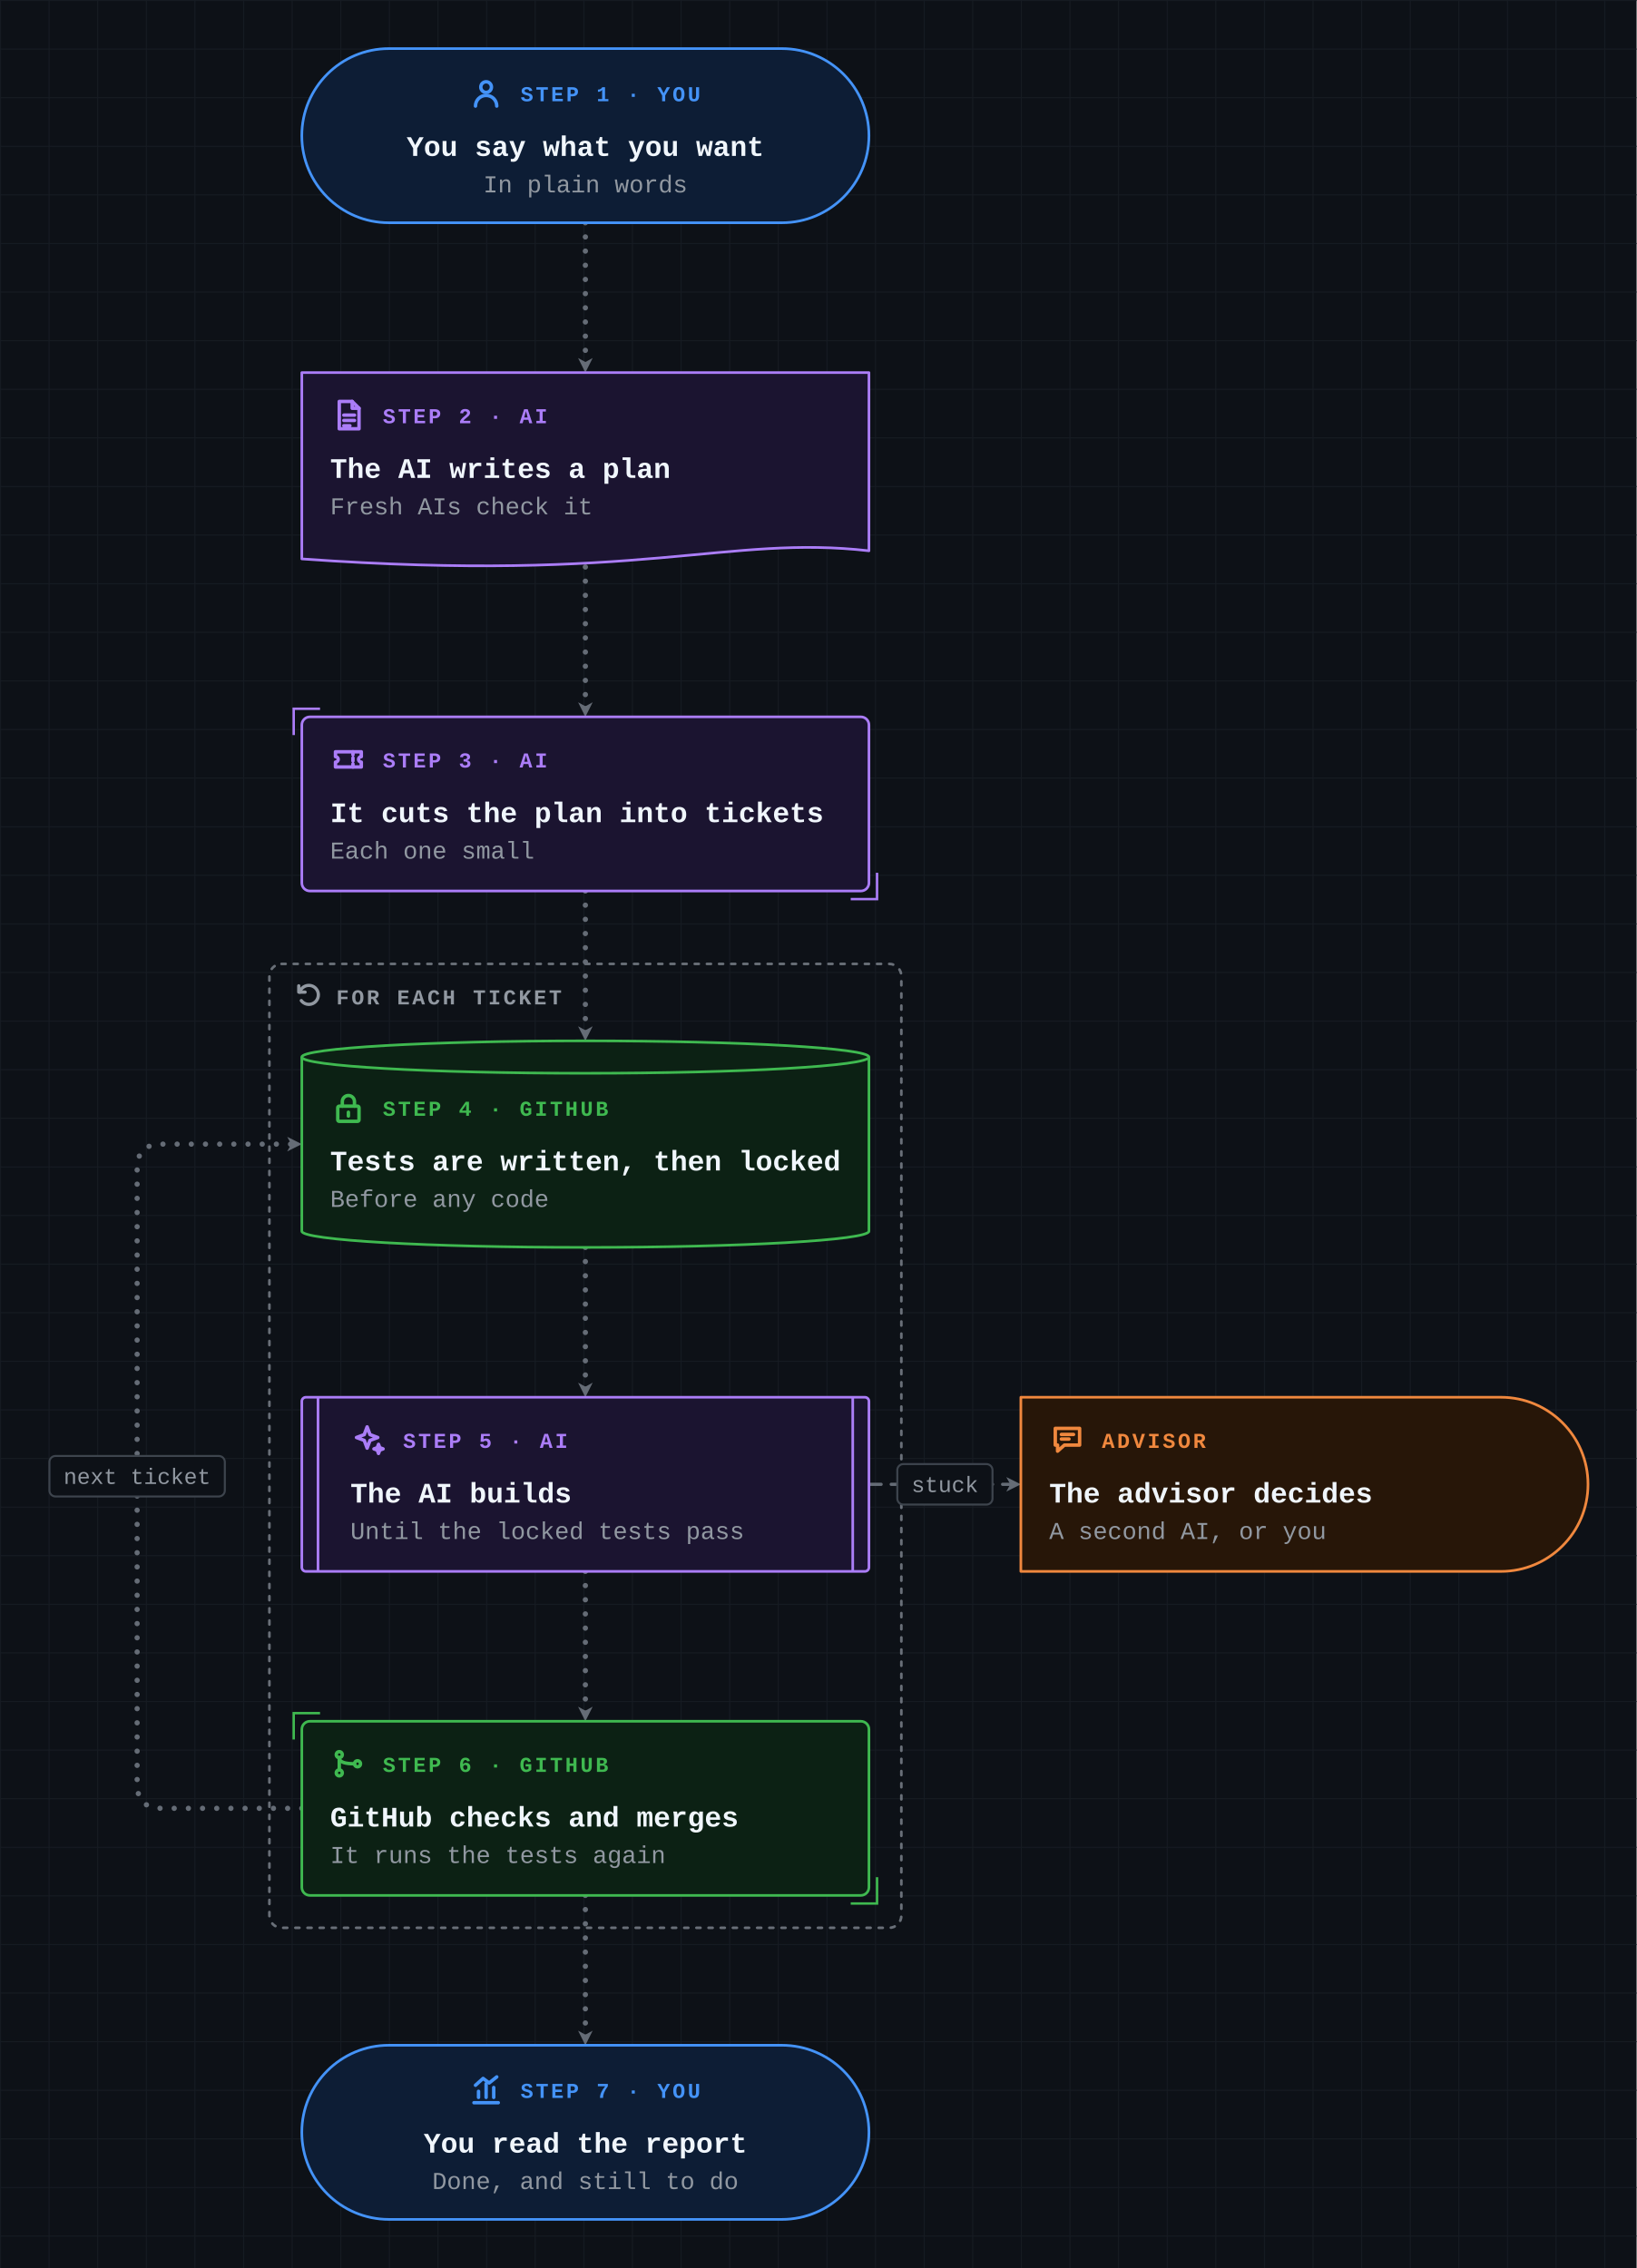
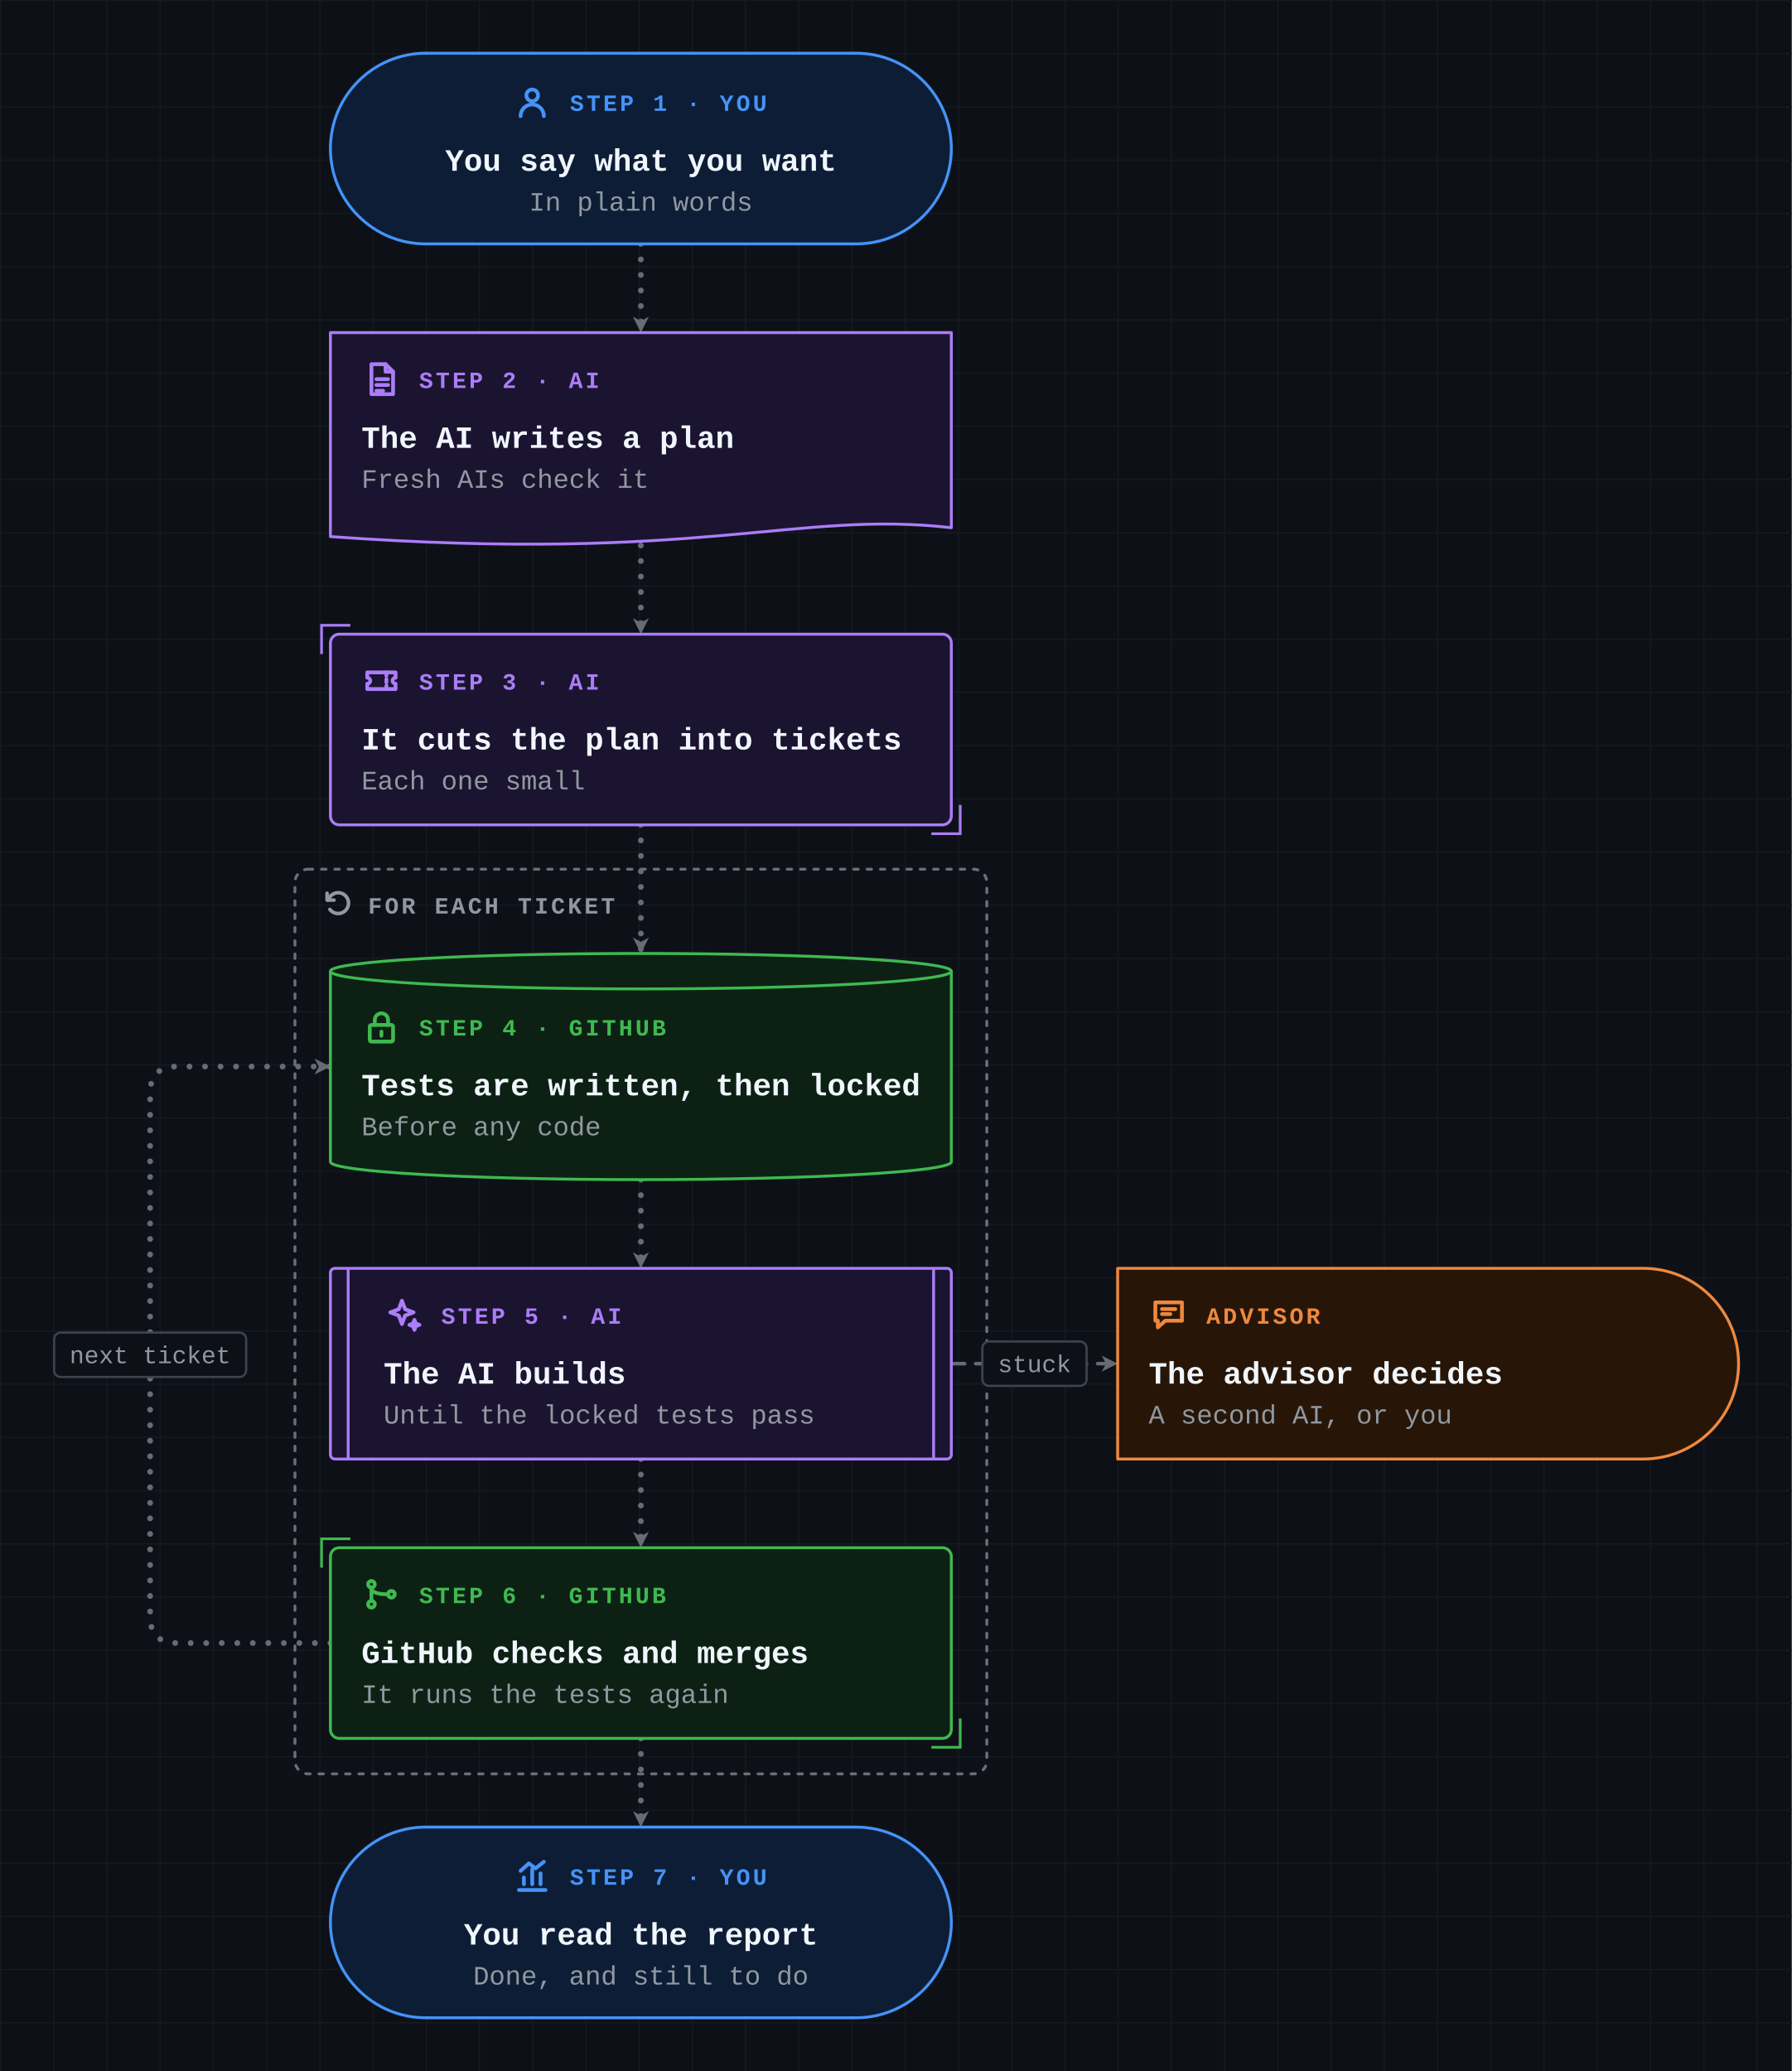
- <svg xmlns="http://www.w3.org/2000/svg" viewBox="-149 -24 808 1120" width="808" height="1120" role="img" aria-labelledby="title desc" font-family="ui-monospace, SFMono-Regular, 'JetBrains Mono', 'Cascadia Mono', Menlo, Consolas, 'Liberation Mono', monospace">
+ <svg xmlns="http://www.w3.org/2000/svg" viewBox="-149 -24 808 934" width="808" height="934" role="img" aria-labelledby="title desc" font-family="ui-monospace, SFMono-Regular, 'JetBrains Mono', 'Cascadia Mono', Menlo, Consolas, 'Liberation Mono', monospace">
  <defs>
    <marker id="arrow-plain" viewBox="0 0 10 10" refX="9" refY="5" markerWidth="9" markerHeight="9" markerUnits="userSpaceOnUse" orient="auto-start-reverse">
      <path d="M1,1 L9,5 L1,9 L3.2,5 z" fill="#656c76" />
    </marker>
    <marker id="arrow-fail" viewBox="0 0 10 10" refX="9" refY="5" markerWidth="9" markerHeight="9" markerUnits="userSpaceOnUse" orient="auto-start-reverse">
      <path d="M1,1 L9,5 L1,9 L3.2,5 z" fill="#f85149" />
    </marker>
    <marker id="arrow-pass" viewBox="0 0 10 10" refX="9" refY="5" markerWidth="9" markerHeight="9" markerUnits="userSpaceOnUse" orient="auto-start-reverse">
      <path d="M1,1 L9,5 L1,9 L3.2,5 z" fill="#3fb950" />
    </marker>
    <pattern id="grid" x="-149" y="-24" width="24" height="24" patternUnits="userSpaceOnUse">
      <path d="M24 0H0V24" fill="none" stroke="#161b22" stroke-width="1" />
    </pattern>
  </defs>
  <style>.main{stroke-width:2.6;stroke-dasharray:0 7;animation:flow 0.8s linear infinite}.side{stroke-width:1.6;stroke-dasharray:6 5;animation:side 1.6s linear infinite}@keyframes flow{to{stroke-dashoffset:-7}}@keyframes side{to{stroke-dashoffset:-11}}@media (prefers-reduced-motion:reduce){.main,.side{animation:none}.ticket{display:none}}</style>
-   <rect x="-149" y="-24" width="808" height="1120" fill="#0d1117" />
-   <rect x="-149" y="-24" width="808" height="1120" fill="url(#grid)" />
-   <rect x="-16.0" y="452.0" width="312.0" height="476.0" rx="6" fill="none" stroke="#9198a1" stroke-opacity="0.7" stroke-width="1.3" stroke-dasharray="2 4" stroke-linecap="round" />
-   <g transform="translate(-4.0,460.0) scale(0.625)" fill="none" stroke="#9198a1" stroke-width="2.56" stroke-linecap="round" stroke-linejoin="round">
+   <rect x="-149" y="-24" width="808" height="934" fill="#0d1117" />
+   <rect x="-149" y="-24" width="808" height="934" fill="url(#grid)" />
+   <rect x="-16.0" y="368.0" width="312.0" height="408.0" rx="6" fill="none" stroke="#9198a1" stroke-opacity="0.7" stroke-width="1.3" stroke-dasharray="2 4" stroke-linecap="round" />
+   <g transform="translate(-4.0,376.0) scale(0.625)" fill="none" stroke="#9198a1" stroke-width="2.56" stroke-linecap="round" stroke-linejoin="round">
    <path d="M4 4.5v5h5" />
    <path d="M4.8 9.5A7.5 7.5 0 1 1 6 16.2" />
  </g>
-   <text x="17.0" y="472.0" font-size="10.5" font-weight="700" letter-spacing="1.2" fill="#9198a1">FOR EACH TICKET</text>
-   <path class="main" d="M140.0,86.0 L140.0,160.0" fill="none" stroke="#656c76" stroke-linecap="round" stroke-linejoin="round" marker-end="url(#arrow-plain)" />
-   <path class="main" d="M140.0,256.0 L140.0,330.0" fill="none" stroke="#656c76" stroke-linecap="round" stroke-linejoin="round" marker-end="url(#arrow-plain)" />
-   <path class="main" d="M140.0,416.0 L140.0,490.0" fill="none" stroke="#656c76" stroke-linecap="round" stroke-linejoin="round" marker-end="url(#arrow-plain)" />
-   <path class="main" d="M140.0,592.0 L140.0,666.0" fill="none" stroke="#656c76" stroke-linecap="round" stroke-linejoin="round" marker-end="url(#arrow-plain)" />
-   <path class="main" d="M140.0,752.0 L140.0,826.0" fill="none" stroke="#656c76" stroke-linecap="round" stroke-linejoin="round" marker-end="url(#arrow-plain)" />
-   <path class="main" d="M140.0,912.0 L140.0,986.0" fill="none" stroke="#656c76" stroke-linecap="round" stroke-linejoin="round" marker-end="url(#arrow-plain)" />
-   <path class="main" d="M0.0,869.0 L-69.3,869.0 Q-81.3,869.0 -81.3,857.0 L-81.3,553.0 Q-81.3,541.0 -69.3,541.0 L0.0,541.0" fill="none" stroke="#656c76" stroke-linecap="round" stroke-linejoin="round" marker-end="url(#arrow-plain)" />
-   <path class="side" d="M280.0,709.0 L355.0,709.0" fill="none" stroke="#656c76" stroke-linecap="round" stroke-linejoin="round" marker-end="url(#arrow-plain)" />
+   <text x="17.0" y="388.0" font-size="10.5" font-weight="700" letter-spacing="1.2" fill="#9198a1">FOR EACH TICKET</text>
+   <path class="main" d="M140.0,86.0 L140.0,126.0" fill="none" stroke="#656c76" stroke-linecap="round" stroke-linejoin="round" marker-end="url(#arrow-plain)" />
+   <path class="main" d="M140.0,222.0 L140.0,262.0" fill="none" stroke="#656c76" stroke-linecap="round" stroke-linejoin="round" marker-end="url(#arrow-plain)" />
+   <path class="main" d="M140.0,348.0 L140.0,406.0" fill="none" stroke="#656c76" stroke-linecap="round" stroke-linejoin="round" marker-end="url(#arrow-plain)" />
+   <path class="main" d="M140.0,508.0 L140.0,548.0" fill="none" stroke="#656c76" stroke-linecap="round" stroke-linejoin="round" marker-end="url(#arrow-plain)" />
+   <path class="main" d="M140.0,634.0 L140.0,674.0" fill="none" stroke="#656c76" stroke-linecap="round" stroke-linejoin="round" marker-end="url(#arrow-plain)" />
+   <path class="main" d="M140.0,760.0 L140.0,800.0" fill="none" stroke="#656c76" stroke-linecap="round" stroke-linejoin="round" marker-end="url(#arrow-plain)" />
+   <path class="main" d="M0.0,717.0 L-69.3,717.0 Q-81.3,717.0 -81.3,705.0 L-81.3,469.0 Q-81.3,457.0 -69.3,457.0 L0.0,457.0" fill="none" stroke="#656c76" stroke-linecap="round" stroke-linejoin="round" marker-end="url(#arrow-plain)" />
+   <path class="side" d="M280.0,591.0 L355.0,591.0" fill="none" stroke="#656c76" stroke-linecap="round" stroke-linejoin="round" marker-end="url(#arrow-plain)" />
  <rect x="0.0" y="0.0" width="280.0" height="86.0" rx="43.0" fill="#0d1d35" stroke="#4493f8" stroke-width="1.3" stroke-linejoin="round" />
  <g transform="translate(82.0,13.0) scale(0.75)" fill="none" stroke="#4493f8" stroke-width="2.27" stroke-linecap="round" stroke-linejoin="round">
    <path d="M12 4.5a3.5 3.5 0 1 0 0 7a3.5 3.5 0 1 0 0-7z" />
    <path d="M5 20.5c0-3.9 3.1-7 7-7s7 3.1 7 7" />
  </g>
  <text x="108.0" y="26.0" font-size="10.5" font-weight="700" letter-spacing="1.2" fill="#4493f8">STEP 1 · YOU</text>
  <text x="140.0" y="53.0" text-anchor="middle" font-size="14" font-weight="700" fill="#f0f6fc">You say what you want</text>
  <text x="140.0" y="71.0" text-anchor="middle" font-size="12" fill="#9198a1">In plain words</text>
-   <path d="M0.0,160.0 H280.0 V248.0 C210.0,240.0 168.0,264.0 0.0,252.0 Z" fill="#1b1430" stroke="#ab7df8" stroke-width="1.3" stroke-linejoin="round" />
-   <g transform="translate(14.0,172.0) scale(0.75)" fill="none" stroke="#ab7df8" stroke-width="2.27" stroke-linecap="round" stroke-linejoin="round">
+   <path d="M0.0,126.0 H280.0 V214.0 C210.0,206.0 168.0,230.0 0.0,218.0 Z" fill="#1b1430" stroke="#ab7df8" stroke-width="1.3" stroke-linejoin="round" />
+   <g transform="translate(14.0,138.0) scale(0.75)" fill="none" stroke="#ab7df8" stroke-width="2.27" stroke-linecap="round" stroke-linejoin="round">
    <path d="M6 3h8.5L19 7.5V21H6z" />
    <path d="M14.5 3v4.5H19" />
    <path d="M9 12h7M9 15.5h7M9 19h4" />
  </g>
-   <text x="40.0" y="185.0" font-size="10.5" font-weight="700" letter-spacing="1.2" fill="#ab7df8">STEP 2 · AI</text>
-   <text x="14.0" y="212.0" font-size="14" font-weight="700" fill="#f0f6fc">The AI writes a plan</text>
-   <text x="14.0" y="230.0" font-size="12" fill="#9198a1">Fresh AIs check it</text>
-   <rect x="0.0" y="330.0" width="280.0" height="86.0" rx="4" fill="#1b1430" stroke="#ab7df8" stroke-width="1.3" stroke-linejoin="round" />
-   <path d="M9.0,326.0 H-4.0 V339.0" fill="none" stroke="#ab7df8" stroke-width="1.2" />
-   <path d="M271.0,420.0 H284.0 V407.0" fill="none" stroke="#ab7df8" stroke-width="1.2" />
-   <g transform="translate(14.0,342.0) scale(0.75)" fill="none" stroke="#ab7df8" stroke-width="2.27" stroke-linecap="round" stroke-linejoin="round">
+   <text x="40.0" y="151.0" font-size="10.5" font-weight="700" letter-spacing="1.2" fill="#ab7df8">STEP 2 · AI</text>
+   <text x="14.0" y="178.0" font-size="14" font-weight="700" fill="#f0f6fc">The AI writes a plan</text>
+   <text x="14.0" y="196.0" font-size="12" fill="#9198a1">Fresh AIs check it</text>
+   <rect x="0.0" y="262.0" width="280.0" height="86.0" rx="4" fill="#1b1430" stroke="#ab7df8" stroke-width="1.3" stroke-linejoin="round" />
+   <path d="M9.0,258.0 H-4.0 V271.0" fill="none" stroke="#ab7df8" stroke-width="1.2" />
+   <path d="M271.0,352.0 H284.0 V339.0" fill="none" stroke="#ab7df8" stroke-width="1.2" />
+   <g transform="translate(14.0,274.0) scale(0.75)" fill="none" stroke="#ab7df8" stroke-width="2.27" stroke-linecap="round" stroke-linejoin="round">
    <path d="M3.5 7h17v3.2a1.8 1.8 0 0 0 0 3.6V17h-17v-3.2a1.8 1.8 0 0 0 0-3.6z" />
    <path d="M15 7v2M15 11v2M15 15v2" />
  </g>
-   <text x="40.0" y="355.0" font-size="10.5" font-weight="700" letter-spacing="1.2" fill="#ab7df8">STEP 3 · AI</text>
-   <text x="14.0" y="382.0" font-size="14" font-weight="700" fill="#f0f6fc">It cuts the plan into tickets</text>
-   <text x="14.0" y="400.0" font-size="12" fill="#9198a1">Each one small</text>
-   <path d="M0.0,498.0 A140.0,8 0 0 1 280.0,498.0 V584.0 A140.0,8 0 0 1 0.0,584.0 Z" fill="#0c2114" stroke="#3fb950" stroke-width="1.3" stroke-linejoin="round" />
-   <path d="M0.0,498.0 A140.0,8 0 0 0 280.0,498.0" fill="none" stroke="#3fb950" stroke-width="1.3" />
-   <g transform="translate(14.0,514.0) scale(0.75)" fill="none" stroke="#3fb950" stroke-width="2.27" stroke-linecap="round" stroke-linejoin="round">
+   <text x="40.0" y="287.0" font-size="10.5" font-weight="700" letter-spacing="1.2" fill="#ab7df8">STEP 3 · AI</text>
+   <text x="14.0" y="314.0" font-size="14" font-weight="700" fill="#f0f6fc">It cuts the plan into tickets</text>
+   <text x="14.0" y="332.0" font-size="12" fill="#9198a1">Each one small</text>
+   <path d="M0.0,414.0 A140.0,8 0 0 1 280.0,414.0 V500.0 A140.0,8 0 0 1 0.0,500.0 Z" fill="#0c2114" stroke="#3fb950" stroke-width="1.3" stroke-linejoin="round" />
+   <path d="M0.0,414.0 A140.0,8 0 0 0 280.0,414.0" fill="none" stroke="#3fb950" stroke-width="1.3" />
+   <g transform="translate(14.0,430.0) scale(0.75)" fill="none" stroke="#3fb950" stroke-width="2.27" stroke-linecap="round" stroke-linejoin="round">
    <path d="M6 11h12a1 1 0 0 1 1 1v8a1 1 0 0 1-1 1H6a1 1 0 0 1-1-1v-8a1 1 0 0 1 1-1z" />
    <path d="M8 11V8a4 4 0 0 1 8 0v3" />
    <path d="M12 15v2.5" />
  </g>
-   <text x="40.0" y="527.0" font-size="10.5" font-weight="700" letter-spacing="1.2" fill="#3fb950">STEP 4 · GITHUB</text>
-   <text x="14.0" y="554.0" font-size="14" font-weight="700" fill="#f0f6fc">Tests are written, then locked</text>
-   <text x="14.0" y="572.0" font-size="12" fill="#9198a1">Before any code</text>
-   <rect x="0.0" y="666.0" width="280.0" height="86.0" rx="2" fill="#1b1430" stroke="#ab7df8" stroke-width="1.3" stroke-linejoin="round" />
-   <path d="M8.0,666.0 V752.0 M272.0,666.0 V752.0" stroke="#ab7df8" stroke-width="1.3" />
-   <g transform="translate(24.0,678.0) scale(0.75)" fill="none" stroke="#ab7df8" stroke-width="2.27" stroke-linecap="round" stroke-linejoin="round">
+   <text x="40.0" y="443.0" font-size="10.5" font-weight="700" letter-spacing="1.2" fill="#3fb950">STEP 4 · GITHUB</text>
+   <text x="14.0" y="470.0" font-size="14" font-weight="700" fill="#f0f6fc">Tests are written, then locked</text>
+   <text x="14.0" y="488.0" font-size="12" fill="#9198a1">Before any code</text>
+   <rect x="0.0" y="548.0" width="280.0" height="86.0" rx="2" fill="#1b1430" stroke="#ab7df8" stroke-width="1.3" stroke-linejoin="round" />
+   <path d="M8.0,548.0 V634.0 M272.0,548.0 V634.0" stroke="#ab7df8" stroke-width="1.3" />
+   <g transform="translate(24.0,560.0) scale(0.75)" fill="none" stroke="#ab7df8" stroke-width="2.27" stroke-linecap="round" stroke-linejoin="round">
    <path d="M11 3.5l1.9 5.1L18 10.5l-5.1 1.9L11 17.5l-1.9-5.1L4 10.5l5.1-1.9z" />
    <path d="M18.5 15l.8 2.2l2.2.8l-2.2.8l-.8 2.2l-.8-2.2l-2.2-.8l2.2-.8z" />
  </g>
-   <text x="50.0" y="691.0" font-size="10.5" font-weight="700" letter-spacing="1.2" fill="#ab7df8">STEP 5 · AI</text>
-   <text x="24.0" y="718.0" font-size="14" font-weight="700" fill="#f0f6fc">The AI builds</text>
-   <text x="24.0" y="736.0" font-size="12" fill="#9198a1">Until the locked tests pass</text>
-   <rect x="0.0" y="826.0" width="280.0" height="86.0" rx="4" fill="#0c2114" stroke="#3fb950" stroke-width="1.3" stroke-linejoin="round" />
-   <path d="M9.0,822.0 H-4.0 V835.0" fill="none" stroke="#3fb950" stroke-width="1.2" />
-   <path d="M271.0,916.0 H284.0 V903.0" fill="none" stroke="#3fb950" stroke-width="1.2" />
-   <g transform="translate(14.0,838.0) scale(0.75)" fill="none" stroke="#3fb950" stroke-width="2.27" stroke-linecap="round" stroke-linejoin="round">
+   <text x="50.0" y="573.0" font-size="10.5" font-weight="700" letter-spacing="1.2" fill="#ab7df8">STEP 5 · AI</text>
+   <text x="24.0" y="600.0" font-size="14" font-weight="700" fill="#f0f6fc">The AI builds</text>
+   <text x="24.0" y="618.0" font-size="12" fill="#9198a1">Until the locked tests pass</text>
+   <rect x="0.0" y="674.0" width="280.0" height="86.0" rx="4" fill="#0c2114" stroke="#3fb950" stroke-width="1.3" stroke-linejoin="round" />
+   <path d="M9.0,670.0 H-4.0 V683.0" fill="none" stroke="#3fb950" stroke-width="1.2" />
+   <path d="M271.0,764.0 H284.0 V751.0" fill="none" stroke="#3fb950" stroke-width="1.2" />
+   <g transform="translate(14.0,686.0) scale(0.75)" fill="none" stroke="#3fb950" stroke-width="2.27" stroke-linecap="round" stroke-linejoin="round">
    <path d="M6 4a2 2 0 1 0 0 4a2 2 0 1 0 0-4z" />
    <path d="M6 16a2 2 0 1 0 0 4a2 2 0 1 0 0-4z" />
    <path d="M18 10a2 2 0 1 0 0 4a2 2 0 1 0 0-4z" />
    <path d="M6 8v8" />
    <path d="M6 8c0 3 4 4 10 4" />
  </g>
-   <text x="40.0" y="851.0" font-size="10.5" font-weight="700" letter-spacing="1.2" fill="#3fb950">STEP 6 · GITHUB</text>
-   <text x="14.0" y="878.0" font-size="14" font-weight="700" fill="#f0f6fc">GitHub checks and merges</text>
-   <text x="14.0" y="896.0" font-size="12" fill="#9198a1">It runs the tests again</text>
-   <rect x="0.0" y="986.0" width="280.0" height="86.0" rx="43.0" fill="#0d1d35" stroke="#4493f8" stroke-width="1.3" stroke-linejoin="round" />
-   <g transform="translate(82.0,999.0) scale(0.75)" fill="none" stroke="#4493f8" stroke-width="2.27" stroke-linecap="round" stroke-linejoin="round">
+   <text x="40.0" y="699.0" font-size="10.5" font-weight="700" letter-spacing="1.2" fill="#3fb950">STEP 6 · GITHUB</text>
+   <text x="14.0" y="726.0" font-size="14" font-weight="700" fill="#f0f6fc">GitHub checks and merges</text>
+   <text x="14.0" y="744.0" font-size="12" fill="#9198a1">It runs the tests again</text>
+   <rect x="0.0" y="800.0" width="280.0" height="86.0" rx="43.0" fill="#0d1d35" stroke="#4493f8" stroke-width="1.3" stroke-linejoin="round" />
+   <g transform="translate(82.0,813.0) scale(0.75)" fill="none" stroke="#4493f8" stroke-width="2.27" stroke-linecap="round" stroke-linejoin="round">
    <path d="M4 20.5h16" />
    <path d="M7 17v-4M12 17V8M17 17v-6.5" />
    <path d="M5 9l5-4.5l4 3l5-4" />
  </g>
-   <text x="108.0" y="1012.0" font-size="10.5" font-weight="700" letter-spacing="1.2" fill="#4493f8">STEP 7 · YOU</text>
-   <text x="140.0" y="1039.0" text-anchor="middle" font-size="14" font-weight="700" fill="#f0f6fc">You read the report</text>
-   <text x="140.0" y="1057.0" text-anchor="middle" font-size="12" fill="#9198a1">Done, and still to do</text>
-   <path d="M355.0,666.0 H592.0 A43.0,43.0 0 0 1 592.0,752.0 H355.0 Z" fill="#271608" stroke="#f0883e" stroke-width="1.3" stroke-linejoin="round" />
-   <g transform="translate(369.0,678.0) scale(0.75)" fill="none" stroke="#f0883e" stroke-width="2.27" stroke-linecap="round" stroke-linejoin="round">
+   <text x="108.0" y="826.0" font-size="10.5" font-weight="700" letter-spacing="1.2" fill="#4493f8">STEP 7 · YOU</text>
+   <text x="140.0" y="853.0" text-anchor="middle" font-size="14" font-weight="700" fill="#f0f6fc">You read the report</text>
+   <text x="140.0" y="871.0" text-anchor="middle" font-size="12" fill="#9198a1">Done, and still to do</text>
+   <path d="M355.0,548.0 H592.0 A43.0,43.0 0 0 1 592.0,634.0 H355.0 Z" fill="#271608" stroke="#f0883e" stroke-width="1.3" stroke-linejoin="round" />
+   <g transform="translate(369.0,560.0) scale(0.75)" fill="none" stroke="#f0883e" stroke-width="2.27" stroke-linecap="round" stroke-linejoin="round">
    <path d="M4 4.5h16v11H10l-4.5 4v-4H4z" />
    <path d="M8 8.5h8M8 11.5h5" />
  </g>
-   <text x="395.0" y="691.0" font-size="10.5" font-weight="700" letter-spacing="1.2" fill="#f0883e">ADVISOR</text>
-   <text x="369.0" y="718.0" font-size="14" font-weight="700" fill="#f0f6fc">The advisor decides</text>
-   <text x="369.0" y="736.0" font-size="12" fill="#9198a1">A second AI, or you</text>
-   <rect x="-124.6" y="695.0" width="86.6" height="20" rx="3" fill="#0d1117" stroke="#3d444d" stroke-width="1" />
-   <text x="-81.3" y="708.8" text-anchor="middle" font-size="11" fill="#9198a1">next ticket</text>
-   <rect x="294.0" y="699.0" width="47.0" height="20" rx="3" fill="#0d1117" stroke="#3d444d" stroke-width="1" />
-   <text x="317.5" y="712.8" text-anchor="middle" font-size="11" fill="#9198a1">stuck</text>
+   <text x="395.0" y="573.0" font-size="10.5" font-weight="700" letter-spacing="1.2" fill="#f0883e">ADVISOR</text>
+   <text x="369.0" y="600.0" font-size="14" font-weight="700" fill="#f0f6fc">The advisor decides</text>
+   <text x="369.0" y="618.0" font-size="12" fill="#9198a1">A second AI, or you</text>
+   <rect x="-124.6" y="577.0" width="86.6" height="20" rx="3" fill="#0d1117" stroke="#3d444d" stroke-width="1" />
+   <text x="-81.3" y="590.8" text-anchor="middle" font-size="11" fill="#9198a1">next ticket</text>
+   <rect x="294.0" y="581.0" width="47.0" height="20" rx="3" fill="#0d1117" stroke="#3d444d" stroke-width="1" />
+   <text x="317.5" y="594.8" text-anchor="middle" font-size="11" fill="#9198a1">stuck</text>
</svg>
